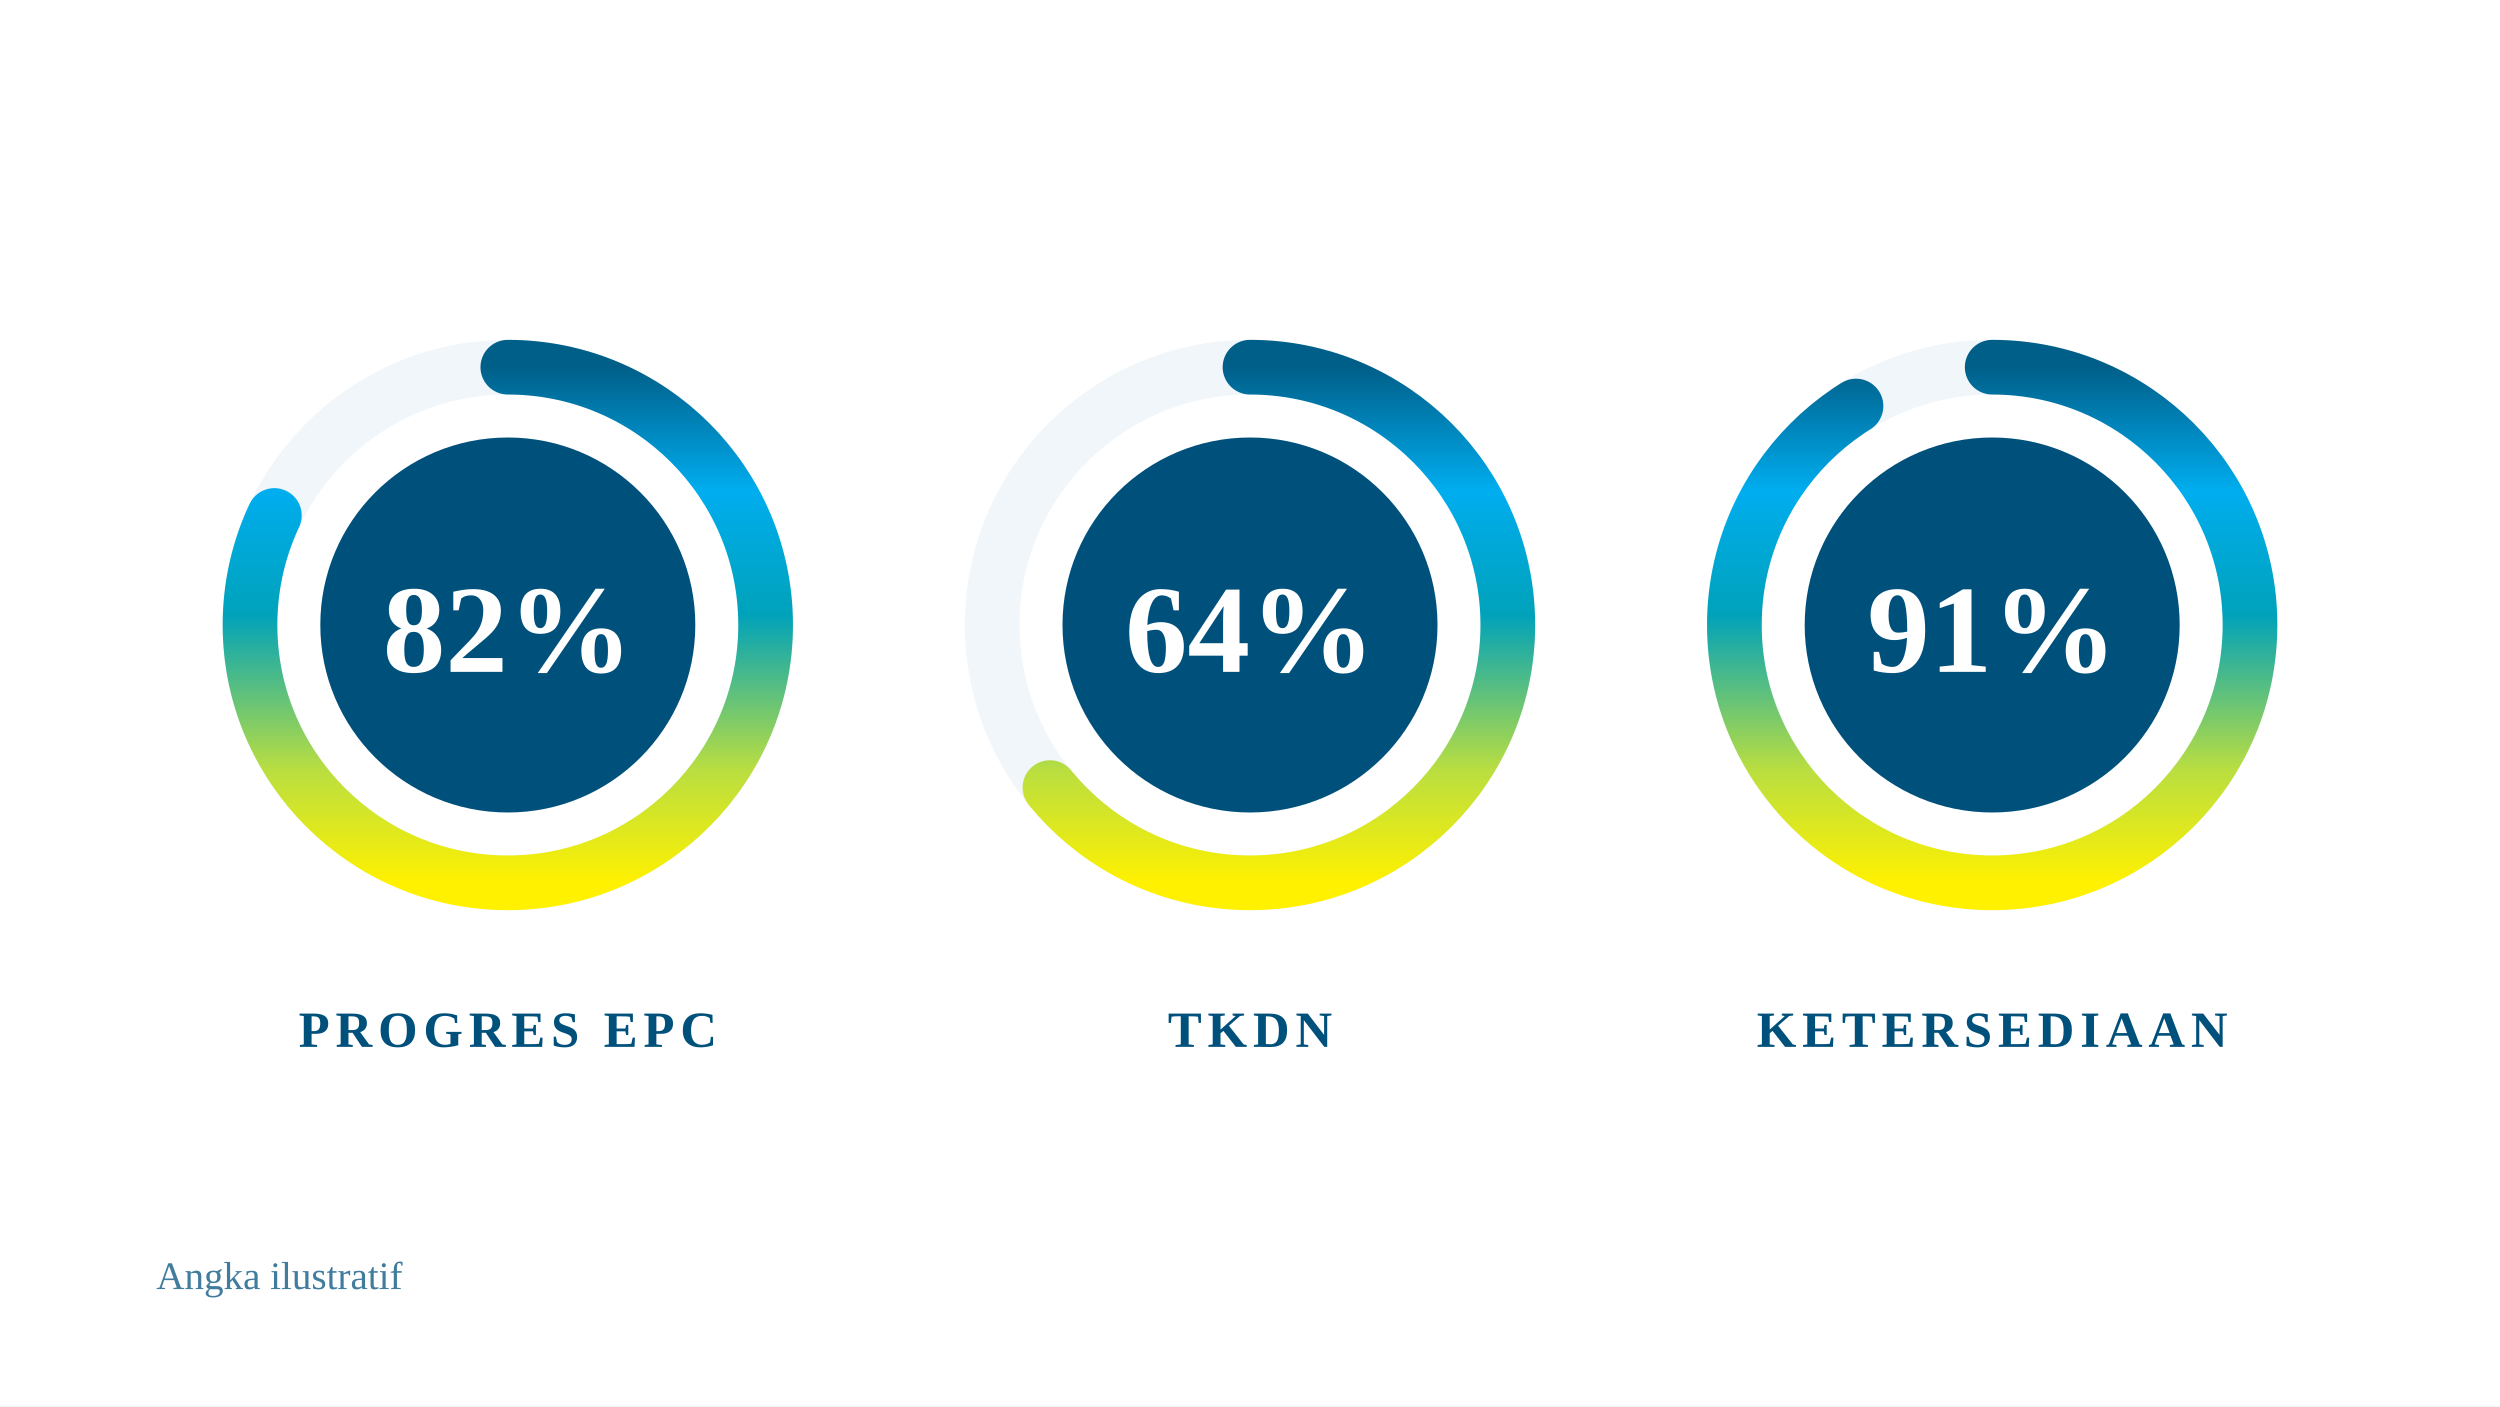
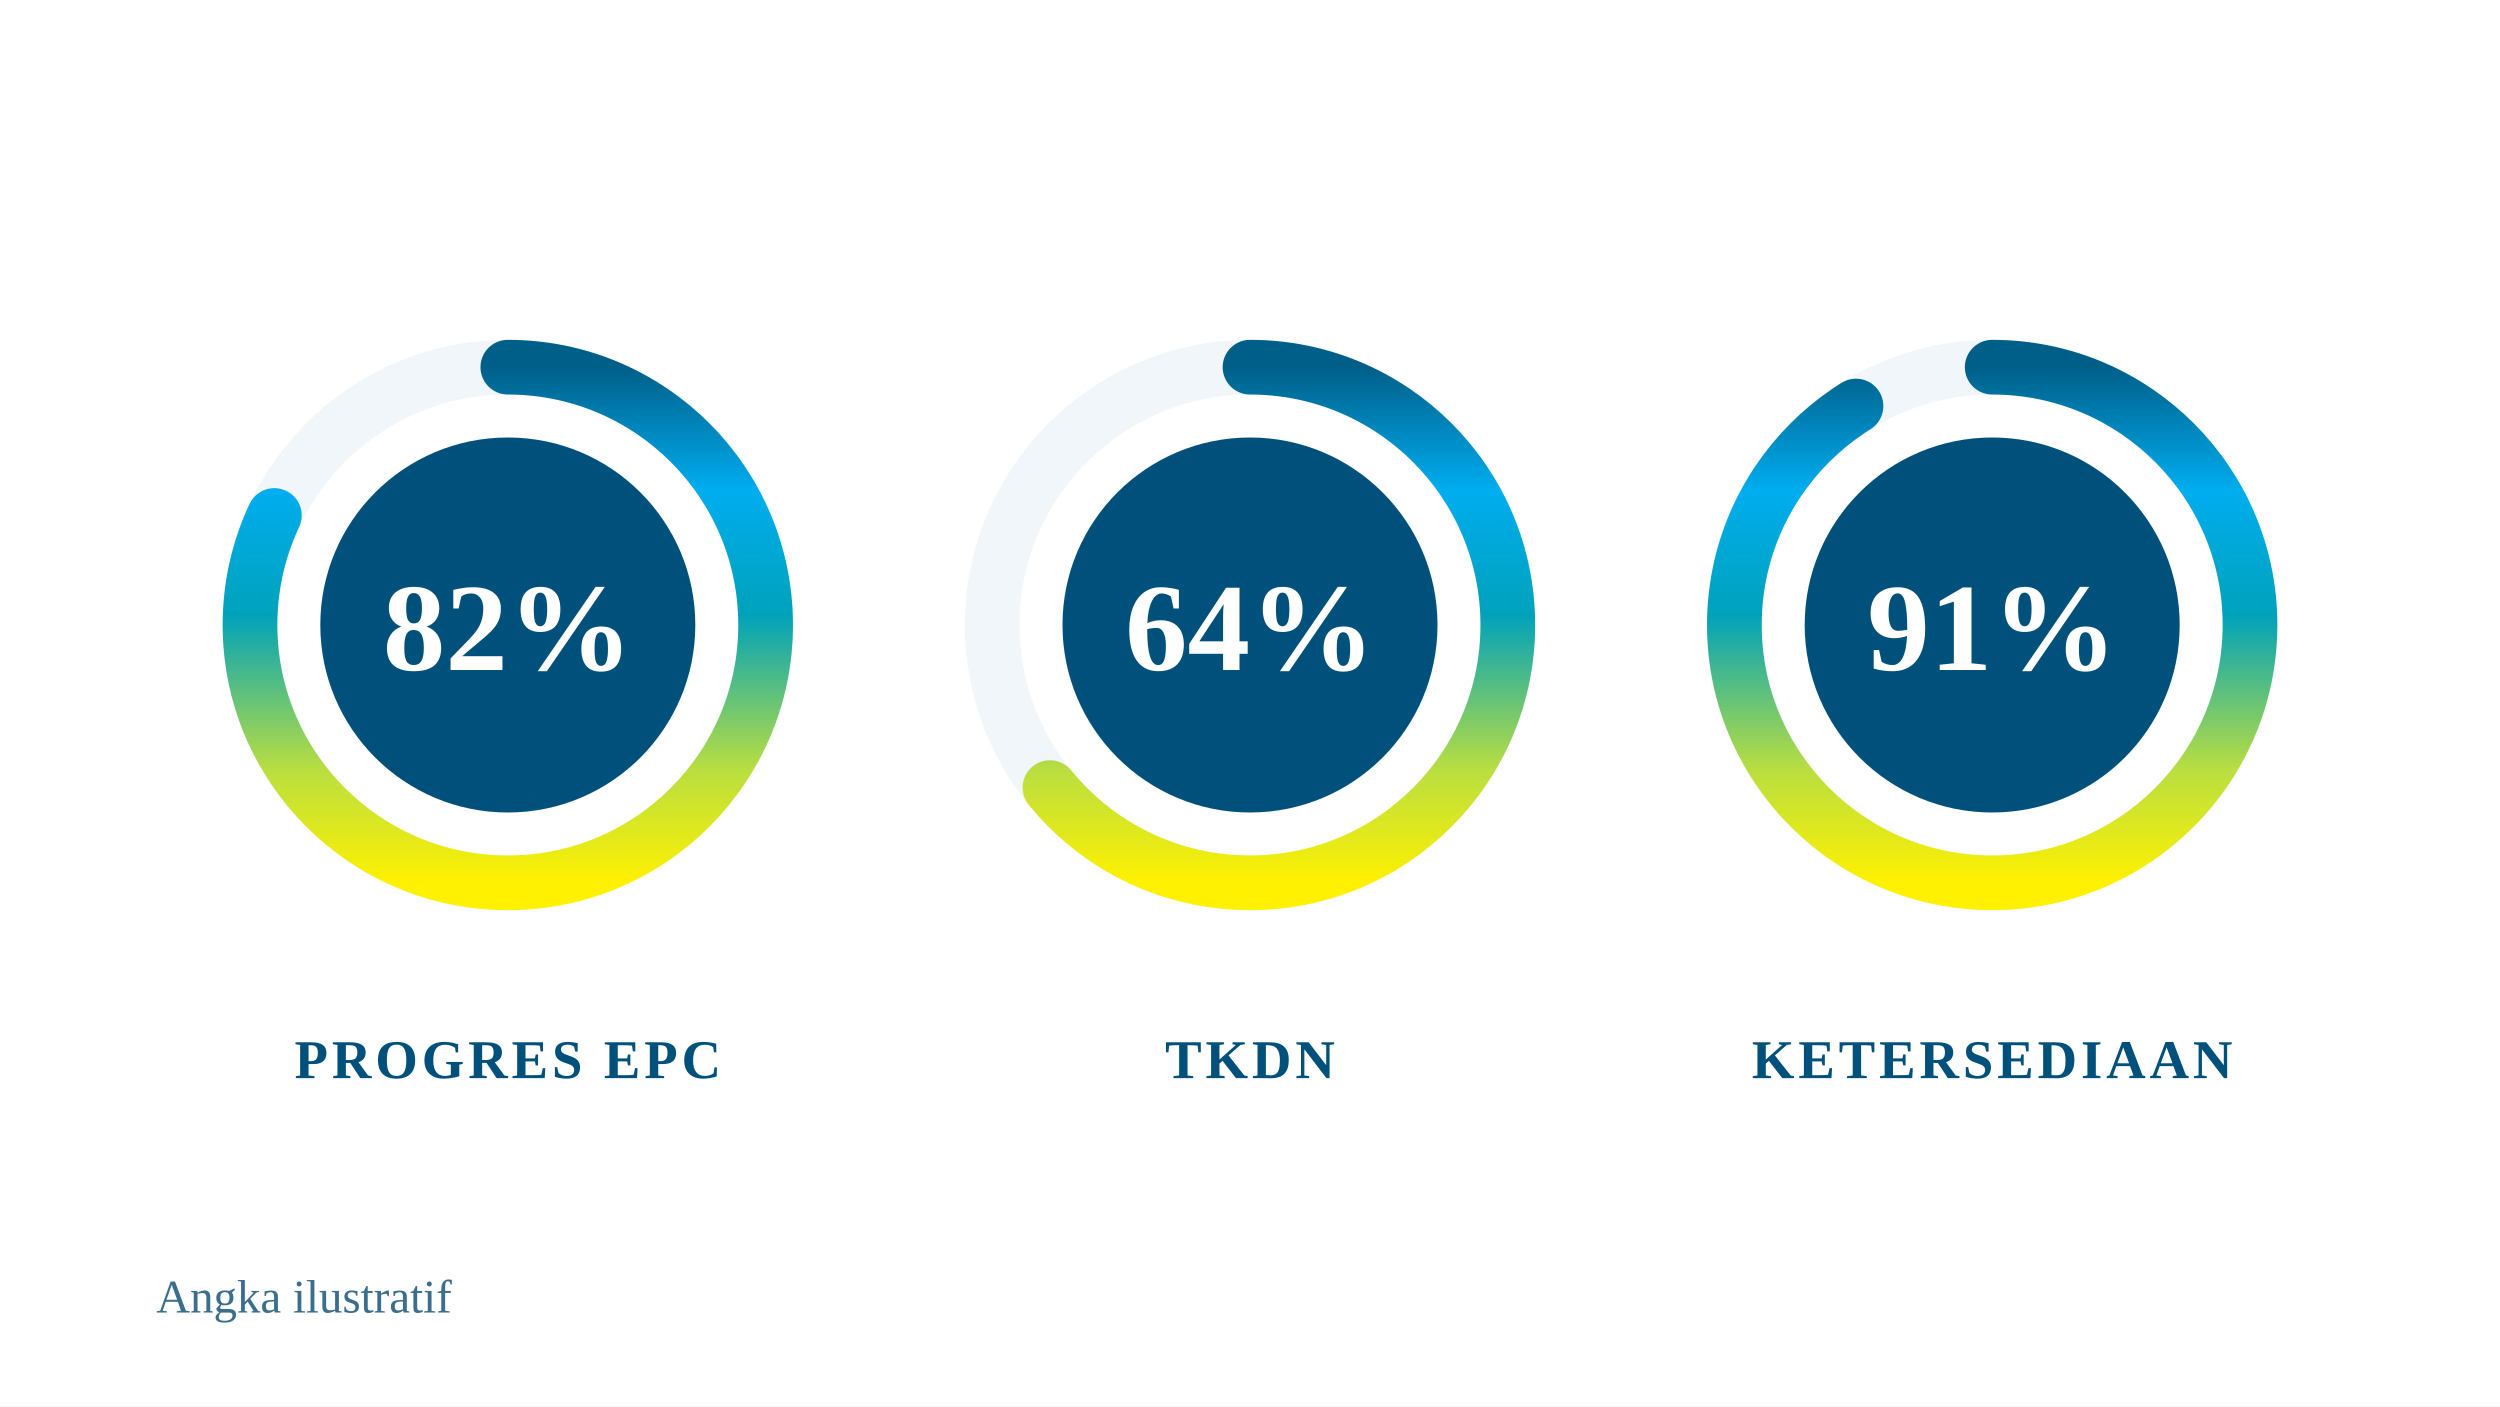
<svg xmlns="http://www.w3.org/2000/svg" viewBox="0 0 640 360" preserveAspectRatio="xMidYMid slice" aria-hidden="true">
  <defs>
    <linearGradient id="P0_E" x1="0" x2="1">
      <stop offset="0" stop-color="#FFF100" />
      <stop offset=".22" stop-color="#B9DE41" />
      <stop offset=".52" stop-color="#00A2BA" />
      <stop offset=".76" stop-color="#00ADEF" />
      <stop offset="1" stop-color="#005F89" />
    </linearGradient>
    <linearGradient id="P0_V" x1="0" y1="0" x2="0" y2="1">
      <stop offset="0" stop-color="#00BCC0" />
      <stop offset=".5" stop-color="#94DA63" />
      <stop offset="1" stop-color="#FFF100" />
    </linearGradient>
    <linearGradient id="P0_B" x1="0" x2="1">
      <stop offset="0" stop-color="#00ADEF" />
      <stop offset=".55" stop-color="#0087BE" />
      <stop offset="1" stop-color="#005F89" />
    </linearGradient>
    <linearGradient id="P0_N" x1="0" y1="0" x2=".4" y2="1">
      <stop offset="0" stop-color="#00618F" />
      <stop offset=".6" stop-color="#00507C" />
      <stop offset="1" stop-color="#004367" />
    </linearGradient>
    <linearGradient id="P0_C" x1="0" y1="1" x2="1" y2="0">
      <stop offset="0" stop-color="#009FDC" />
      <stop offset=".5" stop-color="#0073A3" />
      <stop offset="1" stop-color="#00567E" />
    </linearGradient>
    <linearGradient id="P0_S" x1="0" y1="0" x2="0" y2="1">
      <stop offset="0" stop-color="#005F89" />
      <stop offset=".55" stop-color="#00A2BA" />
      <stop offset=".85" stop-color="#B9DE41" />
      <stop offset="1" stop-color="#FFF100" />
    </linearGradient>
  </defs>
  <rect width="640" height="360" fill="#fff" />
  <circle cx="130" cy="160" r="66" fill="none" stroke="#F1F6FA" stroke-width="14" />
  <circle class="a-arc" style="--len:415;--arc:75;--d:0.2s" cx="130" cy="160" r="66" fill="none" stroke="url(#P0_E)" stroke-width="14" stroke-linecap="round" stroke-dasharray="415" stroke-dashoffset="75" transform="rotate(-90 130 160)" />
  <circle cx="130" cy="160" r="48" fill="#00507C" />
-   <text x="130" y="172" font-size="32" font-weight="700" fill="#fff" text-anchor="middle">82%</text>
-   <text x="130" y="268" font-size="13" font-weight="700" fill="#00507C" text-anchor="middle" letter-spacing="1.5">PROGRES EPC</text>
+   <text x="130" y="171.52" font-size="32" font-weight="700" fill="#fff" text-anchor="middle" data-count="82" data-dec="0">82%</text>
+   <text x="130" y="276" font-size="14" font-weight="700" fill="#00507C" text-anchor="middle" letter-spacing="1">PROGRES EPC</text>
  <circle cx="320" cy="160" r="66" fill="none" stroke="#F1F6FA" stroke-width="14" />
  <circle class="a-arc" style="--len:415;--arc:149;--d:0.6s" cx="320" cy="160" r="66" fill="none" stroke="url(#P0_E)" stroke-width="14" stroke-linecap="round" stroke-dasharray="415" stroke-dashoffset="149" transform="rotate(-90 320 160)" />
  <circle cx="320" cy="160" r="48" fill="#00507C" />
-   <text x="320" y="172" font-size="32" font-weight="700" fill="#fff" text-anchor="middle">64%</text>
-   <text x="320" y="268" font-size="13" font-weight="700" fill="#00507C" text-anchor="middle" letter-spacing="1.5">TKDN</text>
+   <text x="320" y="171.52" font-size="32" font-weight="700" fill="#fff" text-anchor="middle" data-count="64" data-dec="0">64%</text>
+   <text x="320" y="276" font-size="14" font-weight="700" fill="#00507C" text-anchor="middle" letter-spacing="1">TKDN</text>
  <circle cx="510" cy="160" r="66" fill="none" stroke="#F1F6FA" stroke-width="14" />
  <circle class="a-arc" style="--len:415;--arc:37;--d:1s" cx="510" cy="160" r="66" fill="none" stroke="url(#P0_E)" stroke-width="14" stroke-linecap="round" stroke-dasharray="415" stroke-dashoffset="37" transform="rotate(-90 510 160)" />
  <circle cx="510" cy="160" r="48" fill="#00507C" />
-   <text x="510" y="172" font-size="32" font-weight="700" fill="#fff" text-anchor="middle">91%</text>
-   <text x="510" y="268" font-size="13" font-weight="700" fill="#00507C" text-anchor="middle" letter-spacing="1.5">KETERSEDIAAN</text>
-   <text x="40" y="330" font-size="10" font-weight="400" fill="#407C9D">Angka ilustratif</text>
+   <text x="510" y="171.52" font-size="32" font-weight="700" fill="#fff" text-anchor="middle" data-count="91" data-dec="0">91%</text>
+   <text x="510" y="276" font-size="14" font-weight="700" fill="#00507C" text-anchor="middle" letter-spacing="1">KETERSEDIAAN</text>
+   <text x="40" y="336" font-size="12" font-weight="400" fill="#3A6E8C">Angka ilustratif</text>
</svg>
